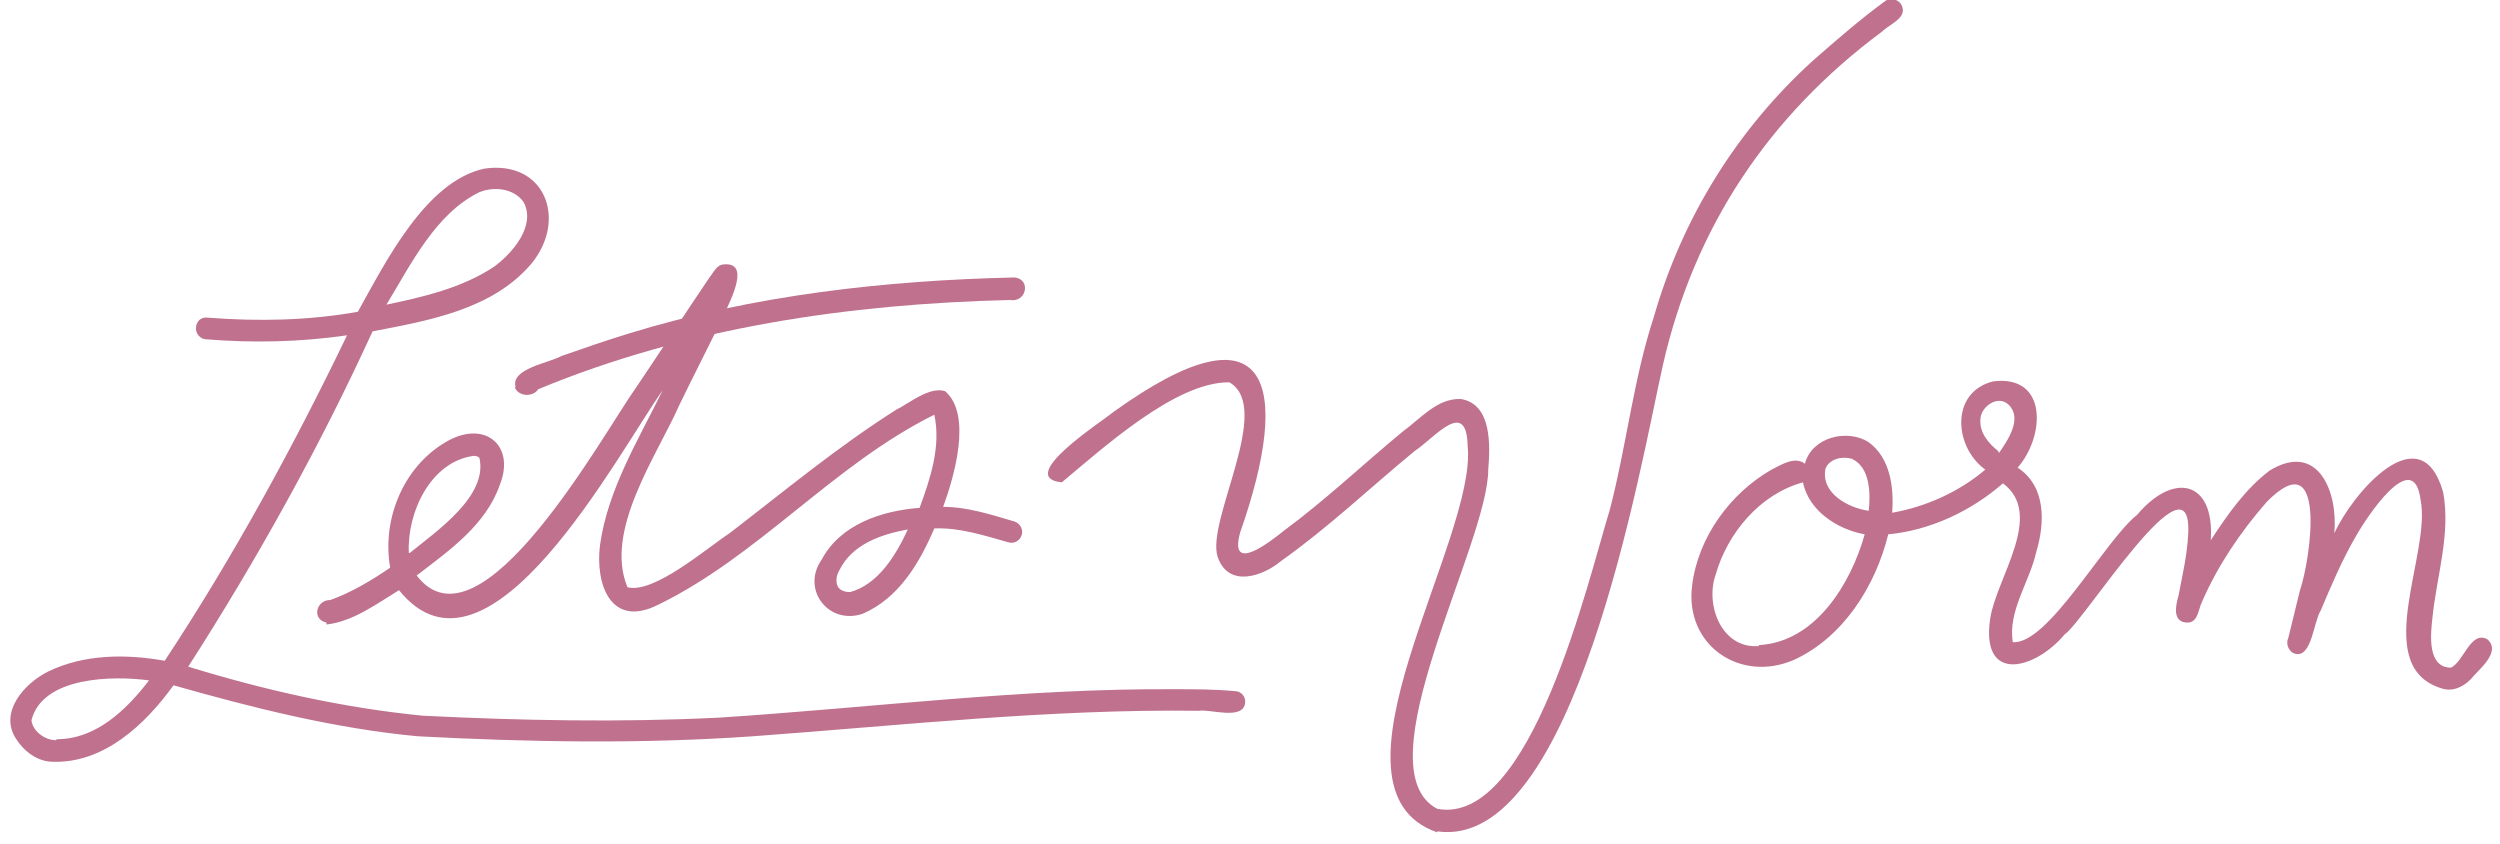
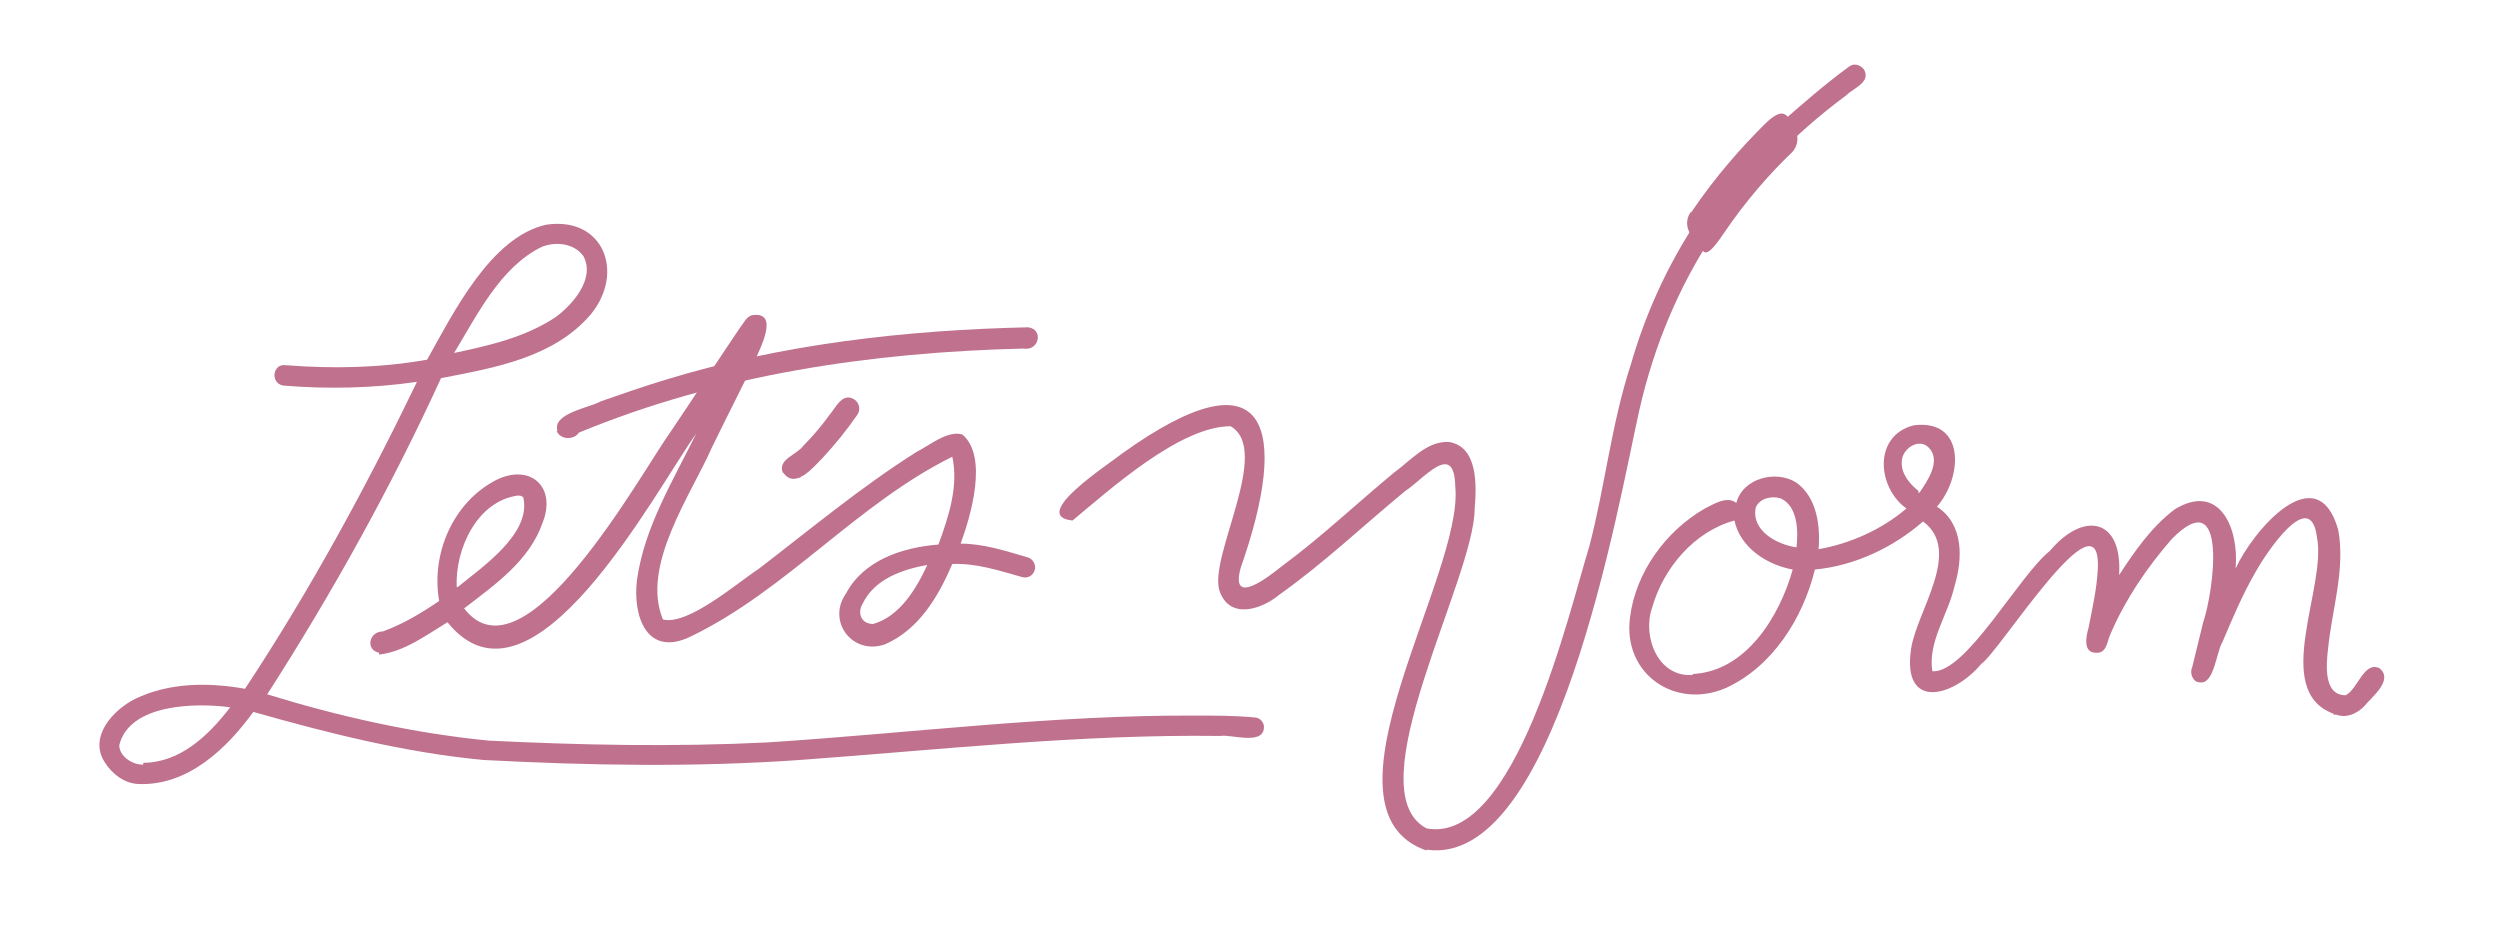
- <svg xmlns="http://www.w3.org/2000/svg" id="Layer_1" version="1.1" viewBox="0 0 255 86">
+ <svg xmlns="http://www.w3.org/2000/svg" id="Layer_1" version="1.1" viewBox="0 0 270.4 100.3">
  <defs>
    <style>
      .st0 {
        fill: #bf718e;
      }
    </style>
  </defs>
-   <path class="st0" d="M5.4,77.7c-1.6,0-3-1.1-3.8-2.4-1.7-2.7.9-5.6,3.3-6.8,3.7-1.8,8-1.8,11.9-1.1,7-10.6,13.1-21.8,18.6-33.2-4.8.7-9.7.8-14.5.4-1.4-.3-1.1-2.4.3-2.2,5.1.4,10.3.3,15.3-.6,2.8-5,6.9-13.3,12.9-14.6,6.2-.9,8.5,5.2,4.8,9.7-4,4.7-10.5,5.8-16.2,6.9-5.4,11.8-11.8,23.3-18.8,34.2,7.8,2.4,15.8,4.2,23.9,5,10.1.5,20.1.7,30.2.2,15.5-1,31-3,46.5-2.9,2.1,0,4.1,0,6.2.2.6,0,1.1.6,1,1.2-.2,1.8-3.6.6-4.7.8-15.2-.2-30.4,1.5-45.5,2.6-11.4.8-22.8.6-34.2,0-8.5-.8-16.8-2.9-24.9-5.2-2.9,4-7.1,8-12.4,7.8h0ZM5.8,75.4c4,0,7.1-3,9.4-6-3.7-.5-10.9-.4-12,4.1,0,0,0,0,0-.1s0,0,0,0c.1,1.2,1.4,2.1,2.5,2.1ZM39.3,31.1s0,0,0,0c3.8-.8,7.8-1.7,11.1-3.9,1.9-1.4,4.3-4.2,3-6.6-1-1.4-3-1.6-4.5-1-4.5,2.2-7,7.4-9.5,11.5h0Z" />
-   <path class="st0" d="M33.3,63.5c-1.5-.3-1.1-2.3.4-2.3,2.2-.8,4.2-2,6.1-3.3-.9-5.1,1.5-10.7,6.2-13.1,3.7-1.8,6.5.8,5,4.6-1.4,4.1-5.1,6.7-8.5,9.3,6.5,8.5,19.1-14.6,22.4-19.2,2.5-3.7,4.9-7.4,7.4-11.1.4-.5.7-1.2,1.3-1.4,3.1-.5.9,3.6.3,5-1.5,3.1-3.1,6.2-4.6,9.3-2.3,5.2-7.7,12.8-5.3,18.6,2.7.7,8.1-4,10.4-5.5,5.6-4.3,11-8.8,17-12.6,1.4-.7,3.4-2.4,5-1.9,2.8,2.4.9,8.8-.2,11.8,2.5,0,4.9.8,7.3,1.5.6.2.9.9.7,1.4-.2.6-.8.9-1.4.7-2.5-.7-4.9-1.5-7.5-1.4-1.5,3.5-3.6,7.1-7.3,8.7-3.5,1.2-6.3-2.5-4.2-5.5,1.9-3.6,6.1-5,10-5.3,1.1-3,2.2-6.3,1.5-9.5-10.3,5.1-17.9,14.4-28.2,19.4-4.8,2.4-6.4-2.1-5.9-6.1.8-5.7,3.9-10.7,6.4-15.8-4.5,6.3-17.8,31.7-26.9,20.4-2.3,1.4-4.7,3.2-7.4,3.5h0ZM86.7,60.4c2.9-.8,4.7-3.8,5.9-6.4-2.7.5-5.7,1.5-7,4.2-.3.5-.4,1.2-.1,1.7.3.4.8.5,1.3.5h0ZM41.8,56.4c2.7-2.2,8-5.8,7.1-9.7,0,0,0,0,0,0-.2-.2-.4-.2-.6-.2,0,0,0,0,0,0,0,0,0,0,0,0-4.4.6-6.8,5.8-6.6,9.9h0Z" />
-   <path class="st0" d="M52.6,39.5c-.6-1.9,3.5-2.5,4.7-3.2,2.3-.8,4.6-1.6,6.9-2.3,12.7-3.9,26.1-5.4,39.3-5.7,1.7.2,1.2,2.6-.5,2.3-16.4.4-32.9,2.8-48.1,9.1-.5.8-2,.8-2.4-.2h0Z" />
-   <path class="st0" d="M146.6,84.9c-12.7-4.4,4.1-29.9,3.1-39.4-.1-5-3.4-.8-5.4.5-4.5,3.7-8.8,7.8-13.6,11.2-1.9,1.6-5.4,2.8-6.5-.4-1.2-3.7,5.7-15.2,1.2-17.8-5.5-.1-13.1,6.9-17.1,10.2-4.8-.5,4.1-6.2,5.3-7.2,16-11.5,18.2-2.8,12.9,12.3-1.2,4.3,3,1,4.5-.2,4.2-3.1,8.1-6.8,12.1-10.1,1.8-1.3,3.5-3.4,5.9-3.3,3.2.5,3,4.8,2.8,7.2,0,7.6-13,30.5-5.2,34.6,9.6,1.8,15.4-23.4,17.6-30.5,1.7-6.5,2.4-13.3,4.5-19.7,2.9-10.1,8.5-19.1,16.2-26.1,2.4-2.1,4.8-4.2,7.4-6.1.5-.4,1.2-.2,1.6.3.8,1.4-1.1,2-1.9,2.8-11.6,8.6-19.2,20-22.4,34.1-2.3,10.3-9,49.5-23,47.5h0Z" />
-   <path class="st0" d="M248.7,70.1c-6.8-2.5-.7-13.7-1.8-19.1-.7-5.6-5.6,1.9-6.6,3.7-1.4,2.4-2.5,5-3.6,7.6-.7,1.1-.9,4.7-2.5,4.4-.7-.1-1.1-1-.8-1.6.4-1.6.8-3.3,1.2-4.9,1.1-3.2,2.8-15.3-3.4-9-2.7,3.1-5,6.5-6.6,10.2-.4.8-.4,2.2-1.6,2.1-1.4-.1-1.1-1.7-.8-2.7.4-2.1.9-4.2,1-6.4.4-8.8-10.7,9.1-12.6,10.3-3,3.6-8.6,5.1-7.6-1.6.6-4.1,5.6-10.6,1.3-13.8-3.2,2.8-7.4,4.8-11.7,5.2-1.3,5.3-4.6,10.5-9.6,12.8-5.5,2.4-11.2-1.5-10.4-7.6.6-4.9,3.9-9.4,8.1-11.8,1-.5,2.4-1.4,3.4-.6.7-2.7,4.3-3.6,6.5-2.2,2.2,1.6,2.6,4.6,2.4,7.2,3.4-.6,6.8-2.1,9.5-4.4-3.2-2.3-3.6-7.9.8-9,5.6-.7,5.3,5.6,2.5,8.8,2.9,1.9,2.8,5.6,1.9,8.6-.7,3.1-2.9,6-2.4,9.2,3.6.3,9.4-10.4,12.7-13,3.7-4.4,7.9-3.5,7.5,2.6,1.7-2.6,3.5-5.2,6-7.1,4.9-3,7,2.1,6.6,6.4,1.8-4,8.8-12.3,11.1-4.2.8,4.3-.7,8.7-1.1,12.9-.2,1.7-.5,5,1.9,5,1.3-.6,2-3.8,3.7-2.9,1.5,1.3-.9,3.1-1.7,4.1-.8.8-1.9,1.3-3,.9h0ZM179.4,65.8c5.8-.3,9.4-6.3,10.8-11.3-2.8-.5-5.7-2.4-6.3-5.3-4.4,1.2-7.7,5.2-8.9,9.4-1.1,3.1.6,7.6,4.4,7.3h0ZM190.6,52.2c.2-1.8.2-4.5-1.7-5.4-1-.3-2.3,0-2.7,1-.5,2.5,2.3,4,4.4,4.3ZM203.9,46.2c.9-1.3,2.4-3.5,1-4.9,0,0,0,0,0,0,0,0,0,0,0,0-1.1-1.1-2.9.2-2.9,1.5-.1,1.3.8,2.4,1.8,3.2Z" />
+   <path class="st0" d="M15.1,84.8c-1.6,0-3-1.1-3.8-2.4-1.7-2.7.9-5.6,3.3-6.8,3.7-1.8,8-1.8,11.9-1.1,7-10.6,13.1-21.8,18.6-33.2-4.8.7-9.7.8-14.5.4-1.4-.3-1.1-2.4.3-2.2,5.1.4,10.3.3,15.3-.6,2.8-5,6.9-13.3,12.9-14.6,6.2-.9,8.5,5.2,4.8,9.7-4,4.7-10.5,5.8-16.2,6.9-5.4,11.8-11.8,23.3-18.8,34.2,7.8,2.4,15.8,4.2,23.9,5,10.1.5,20.1.7,30.2.2,15.5-1,31-3,46.5-2.9,2.1,0,4.1,0,6.2.2.6,0,1.1.6,1,1.2-.2,1.8-3.6.6-4.7.8-15.2-.2-30.4,1.5-45.5,2.6-11.4.8-22.8.6-34.2,0-8.5-.8-16.8-2.9-24.9-5.2-2.9,4-7.1,8-12.4,7.8h0ZM15.5,82.5c4,0,7.1-3,9.4-6-3.7-.5-10.9-.4-12,4.1h0c0-.2,0,0,0,0,0,1.2,1.4,2.1,2.5,2.1h.1ZM49,38.2h0c3.8-.8,7.8-1.7,11.1-3.9,1.9-1.4,4.3-4.2,3-6.6-1-1.4-3-1.6-4.5-1-4.5,2.2-7,7.4-9.5,11.5h-.1Z" />
+   <path class="st0" d="M41,70.6c-1.5-.3-1.1-2.3.4-2.3,2.2-.8,4.2-2,6.1-3.3-.9-5.1,1.5-10.7,6.2-13.1,3.7-1.8,6.5.8,5,4.6-1.4,4.1-5.1,6.7-8.5,9.3,6.5,8.5,19.1-14.6,22.4-19.2,2.5-3.7,4.9-7.4,7.4-11.1.4-.5.7-1.2,1.3-1.4,3.1-.5.9,3.6.3,5-1.5,3.1-3.1,6.2-4.6,9.3-2.3,5.2-7.7,12.8-5.3,18.6,2.7.7,8.1-4,10.4-5.5,5.6-4.3,11-8.8,17-12.6,1.4-.7,3.4-2.4,5-1.9,2.8,2.4.9,8.8-.2,11.8,2.5,0,4.9.8,7.3,1.5.6.2.9.9.7,1.4-.2.6-.8.9-1.4.7-2.5-.7-4.9-1.5-7.5-1.4-1.5,3.5-3.6,7.1-7.3,8.7-3.5,1.2-6.3-2.5-4.2-5.5,1.9-3.6,6.1-5,10-5.3,1.1-3,2.2-6.3,1.5-9.5-10.3,5.1-17.9,14.4-28.2,19.4-4.8,2.4-6.4-2.1-5.9-6.1.8-5.7,3.9-10.7,6.4-15.8-4.5,6.3-17.8,31.7-26.9,20.4-2.3,1.4-4.7,3.2-7.4,3.5h0v-.2ZM94.4,67.5c2.9-.8,4.7-3.8,5.9-6.4-2.7.5-5.7,1.5-7,4.2-.3.5-.4,1.2,0,1.7.3.4.8.5,1.3.5h-.1ZM49.5,63.5c2.7-2.2,8-5.8,7.1-9.7h0c-.2-.2-.4-.2-.6-.2h0c-4.4.6-6.8,5.8-6.6,9.9h0Z" />
+   <path class="st0" d="M60.3,46.6c-.6-1.9,3.5-2.5,4.7-3.2,2.3-.8,4.6-1.6,6.9-2.3,12.7-3.9,26.1-5.4,39.3-5.7,1.7.2,1.2,2.6-.5,2.3-16.4.4-32.9,2.8-48.1,9.1-.5.8-2,.8-2.4-.2h0Z" />
+   <path class="st0" d="M154.3,92c-12.7-4.4,4.1-29.9,3.1-39.4-.1-5-3.4-.8-5.4.5-4.5,3.7-8.8,7.8-13.6,11.2-1.9,1.6-5.4,2.8-6.5-.4-1.2-3.7,5.7-15.2,1.2-17.8-5.5,0-13.1,6.9-17.1,10.2-4.8-.5,4.1-6.2,5.3-7.2,16-11.5,18.2-2.8,12.9,12.3-1.2,4.3,3,1,4.5-.2,4.2-3.1,8.1-6.8,12.1-10.1,1.8-1.3,3.5-3.4,5.9-3.3,3.2.5,3,4.8,2.8,7.2,0,7.6-13,30.5-5.2,34.6,9.6,1.8,15.4-23.4,17.6-30.5,1.7-6.5,2.4-13.3,4.5-19.7,2.9-10.1,8.5-19.1,16.2-26.1,2.4-2.1,4.8-4.2,7.4-6.1.5-.4,1.2-.2,1.6.3.8,1.4-1.1,2-1.9,2.8-11.6,8.6-19.2,20-22.4,34.1-2.3,10.3-9,49.5-23,47.5h0Z" />
+   <path class="st0" d="M182.9,23c2.7-4,5.5-7.1,7.9-9.5s2.6-.7,3.3.4h0c.5.8.4,1.9-.3,2.6-2.3,2.2-4.9,5.1-7.4,8.8s-2.1,1.3-3.1.5h0c-.9-.7-1.1-2-.4-2.9Z" />
+   <path class="st0" d="M252.4,77.2c-6.8-2.5-.7-13.7-1.8-19.1-.7-5.6-5.6,1.9-6.6,3.7-1.4,2.4-2.5,5-3.6,7.6-.7,1.1-.9,4.7-2.5,4.4-.7,0-1.1-1-.8-1.6.4-1.6.8-3.3,1.2-4.9,1.1-3.2,2.8-15.3-3.4-9-2.7,3.1-5,6.5-6.6,10.2-.4.8-.4,2.2-1.6,2.1-1.4,0-1.1-1.7-.8-2.7.4-2.1.9-4.2,1-6.4.4-8.8-10.7,9.1-12.6,10.3-3,3.6-8.6,5.1-7.6-1.6.6-4.1,5.6-10.6,1.3-13.8-3.2,2.8-7.4,4.8-11.7,5.2-1.3,5.3-4.6,10.5-9.6,12.8-5.5,2.4-11.2-1.5-10.4-7.6.6-4.9,3.9-9.4,8.1-11.8,1-.5,2.4-1.4,3.4-.6.7-2.7,4.3-3.6,6.5-2.2,2.2,1.6,2.6,4.6,2.4,7.2,3.4-.6,6.8-2.1,9.5-4.4-3.2-2.3-3.6-7.9.8-9,5.6-.7,5.3,5.6,2.5,8.8,2.9,1.9,2.8,5.6,1.9,8.6-.7,3.1-2.9,6-2.4,9.2,3.6.3,9.4-10.4,12.7-13,3.7-4.4,7.9-3.5,7.5,2.6,1.7-2.6,3.5-5.2,6-7.1,4.9-3,7,2.1,6.6,6.4,1.8-4,8.8-12.3,11.1-4.2.8,4.3-.7,8.7-1.1,12.9-.2,1.7-.5,5,1.9,5,1.3-.6,2-3.8,3.7-2.9,1.5,1.3-.9,3.1-1.7,4.1-.8.8-1.9,1.3-3,.9h-.3ZM183.1,72.9c5.8-.3,9.4-6.3,10.8-11.3-2.8-.5-5.7-2.4-6.3-5.3-4.4,1.2-7.7,5.2-8.9,9.4-1.1,3.1.6,7.6,4.4,7.3h0ZM194.3,59.3c.2-1.8.2-4.5-1.7-5.4-1-.3-2.3,0-2.7,1-.5,2.5,2.3,4,4.4,4.3h0ZM207.6,53.3c.9-1.3,2.4-3.5,1-4.9h0c-1.1-1.1-2.9.2-2.9,1.5-.1,1.3.8,2.4,1.8,3.2v.2Z" />
+   <path class="st0" d="M84.7,51.2c-.7-1.5,1.5-2,2.2-3,1.1-1.1,2-2.2,2.8-3.3.7-.8,1.4-2.5,2.7-1.7.6.4.7,1.2.3,1.7-1.1,1.6-2.4,3.2-3.7,4.6-1,1-3,3.5-4.3,1.6ZM86.4,51.7c.2,0,.3-.2.4-.3,0,0,0,0,0,0-.1.1-.2.2-.4.3Z" />
</svg>
